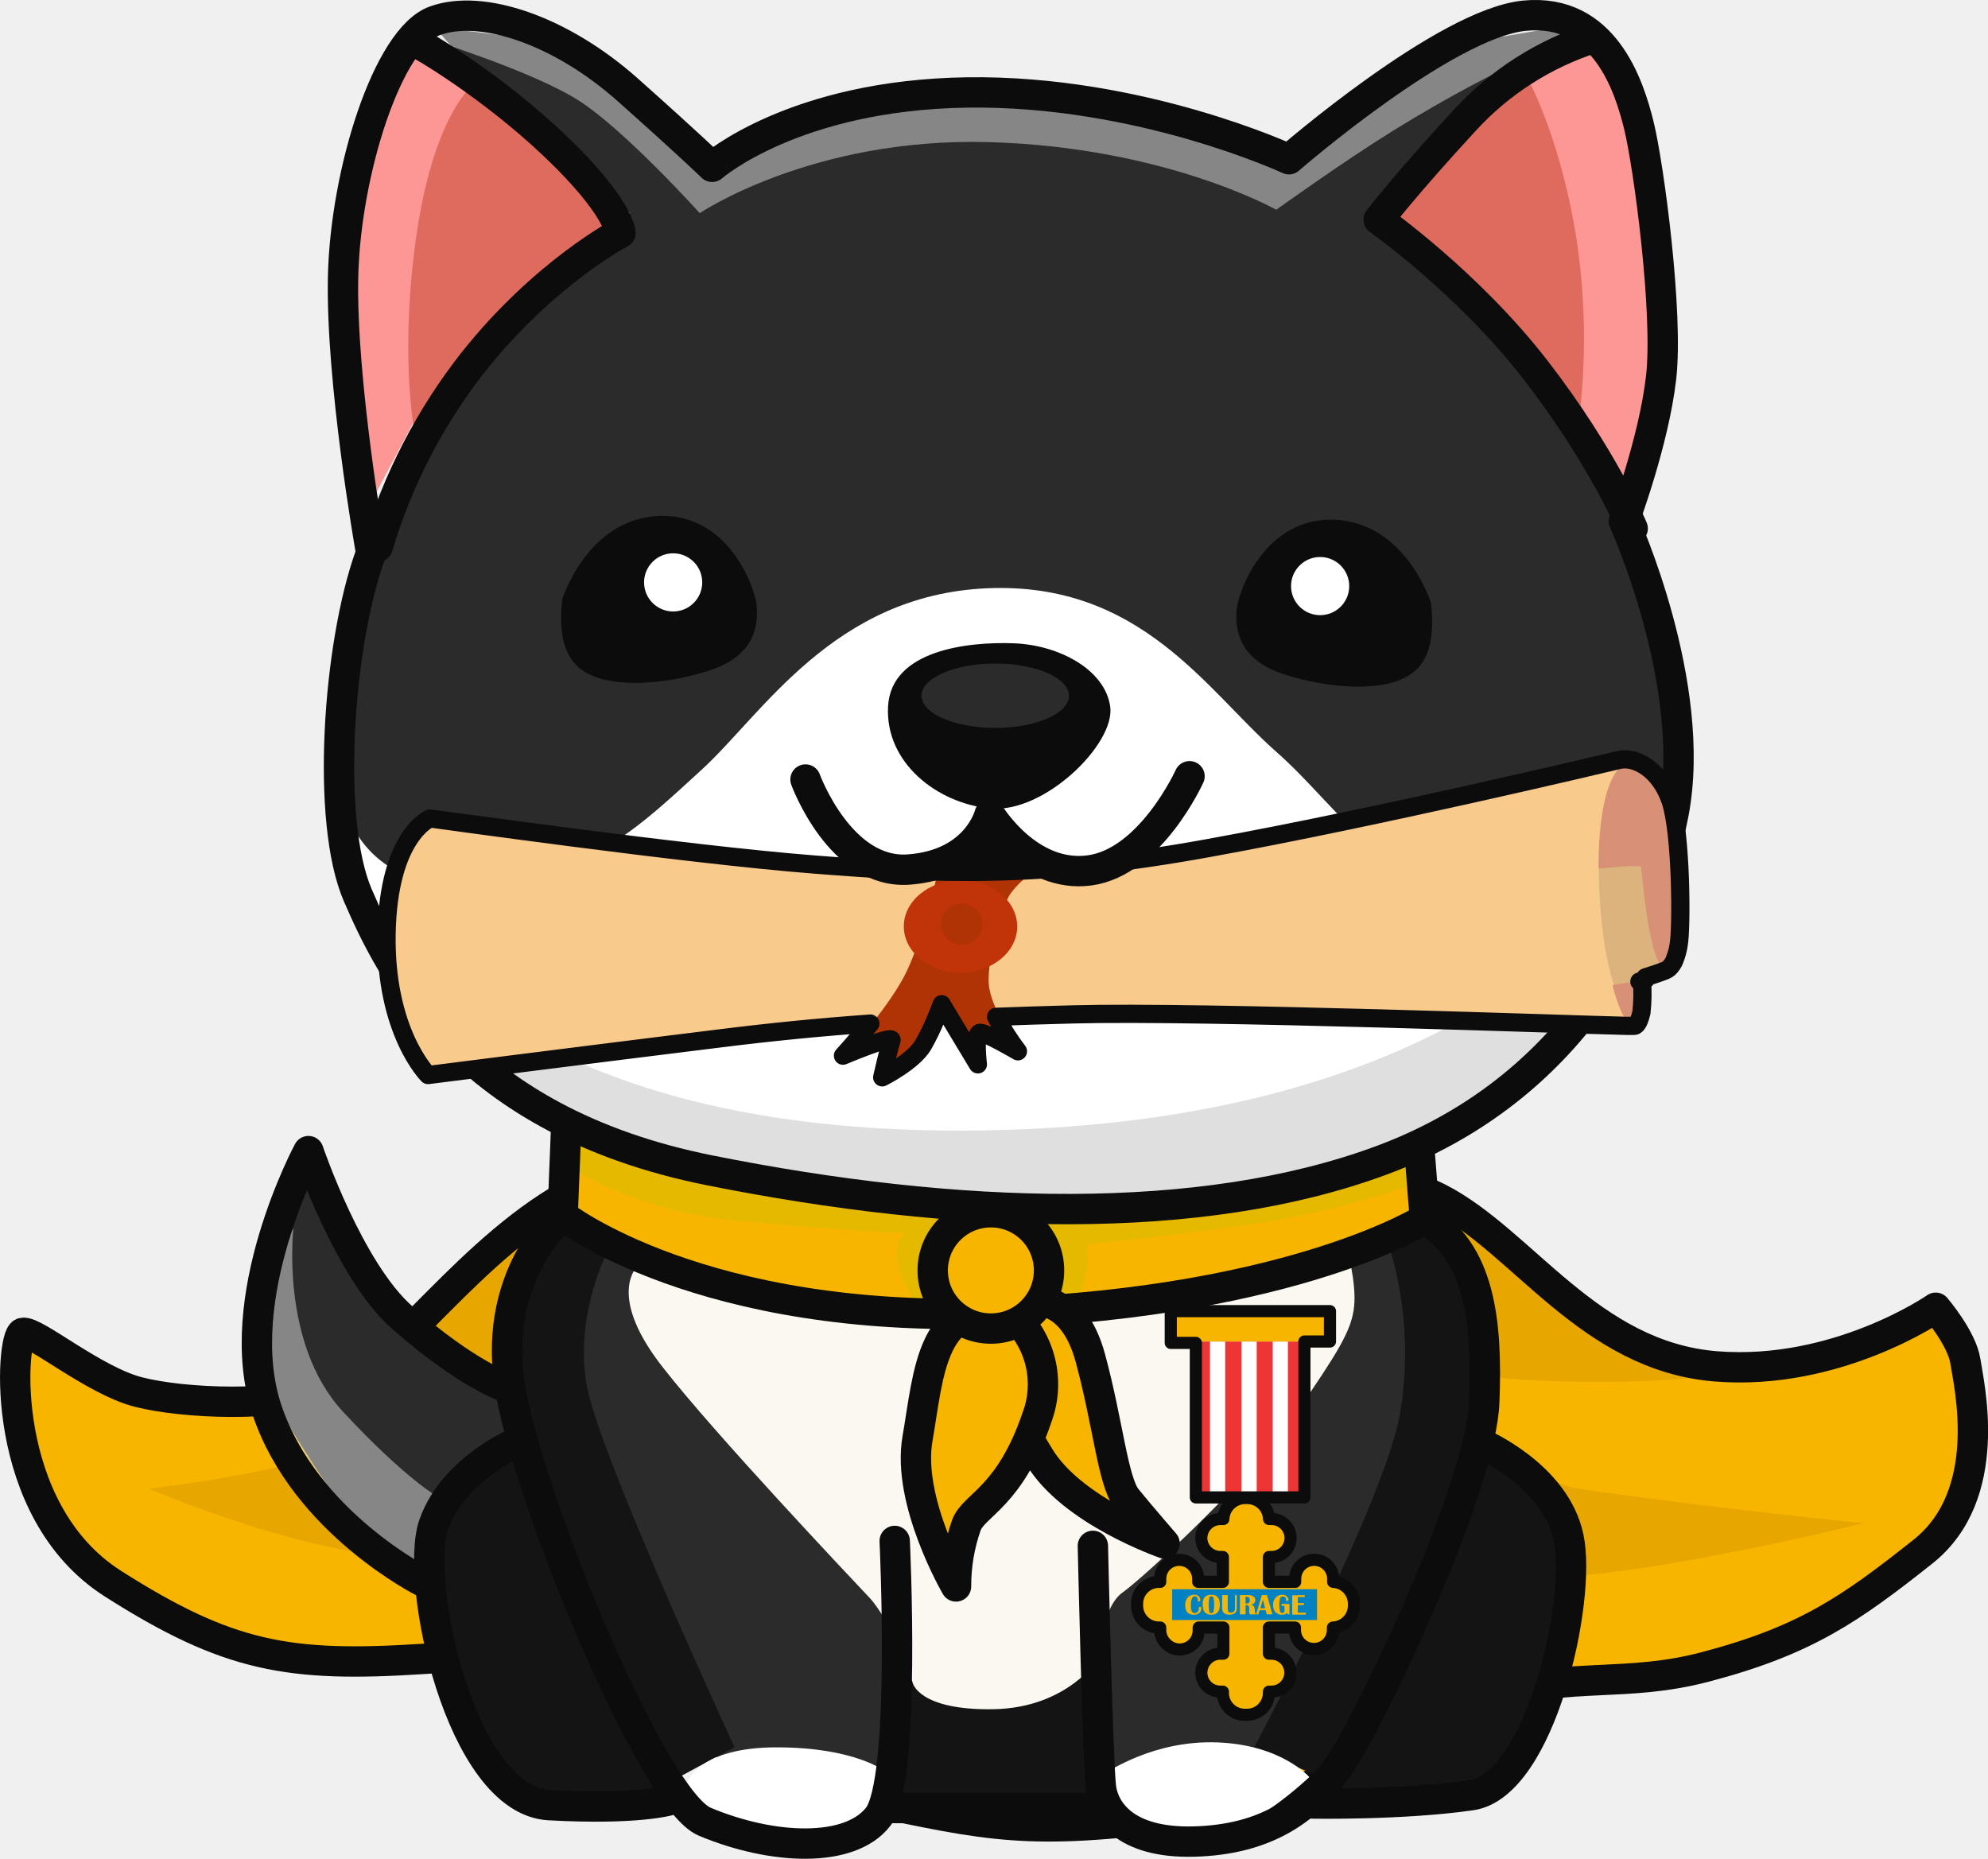
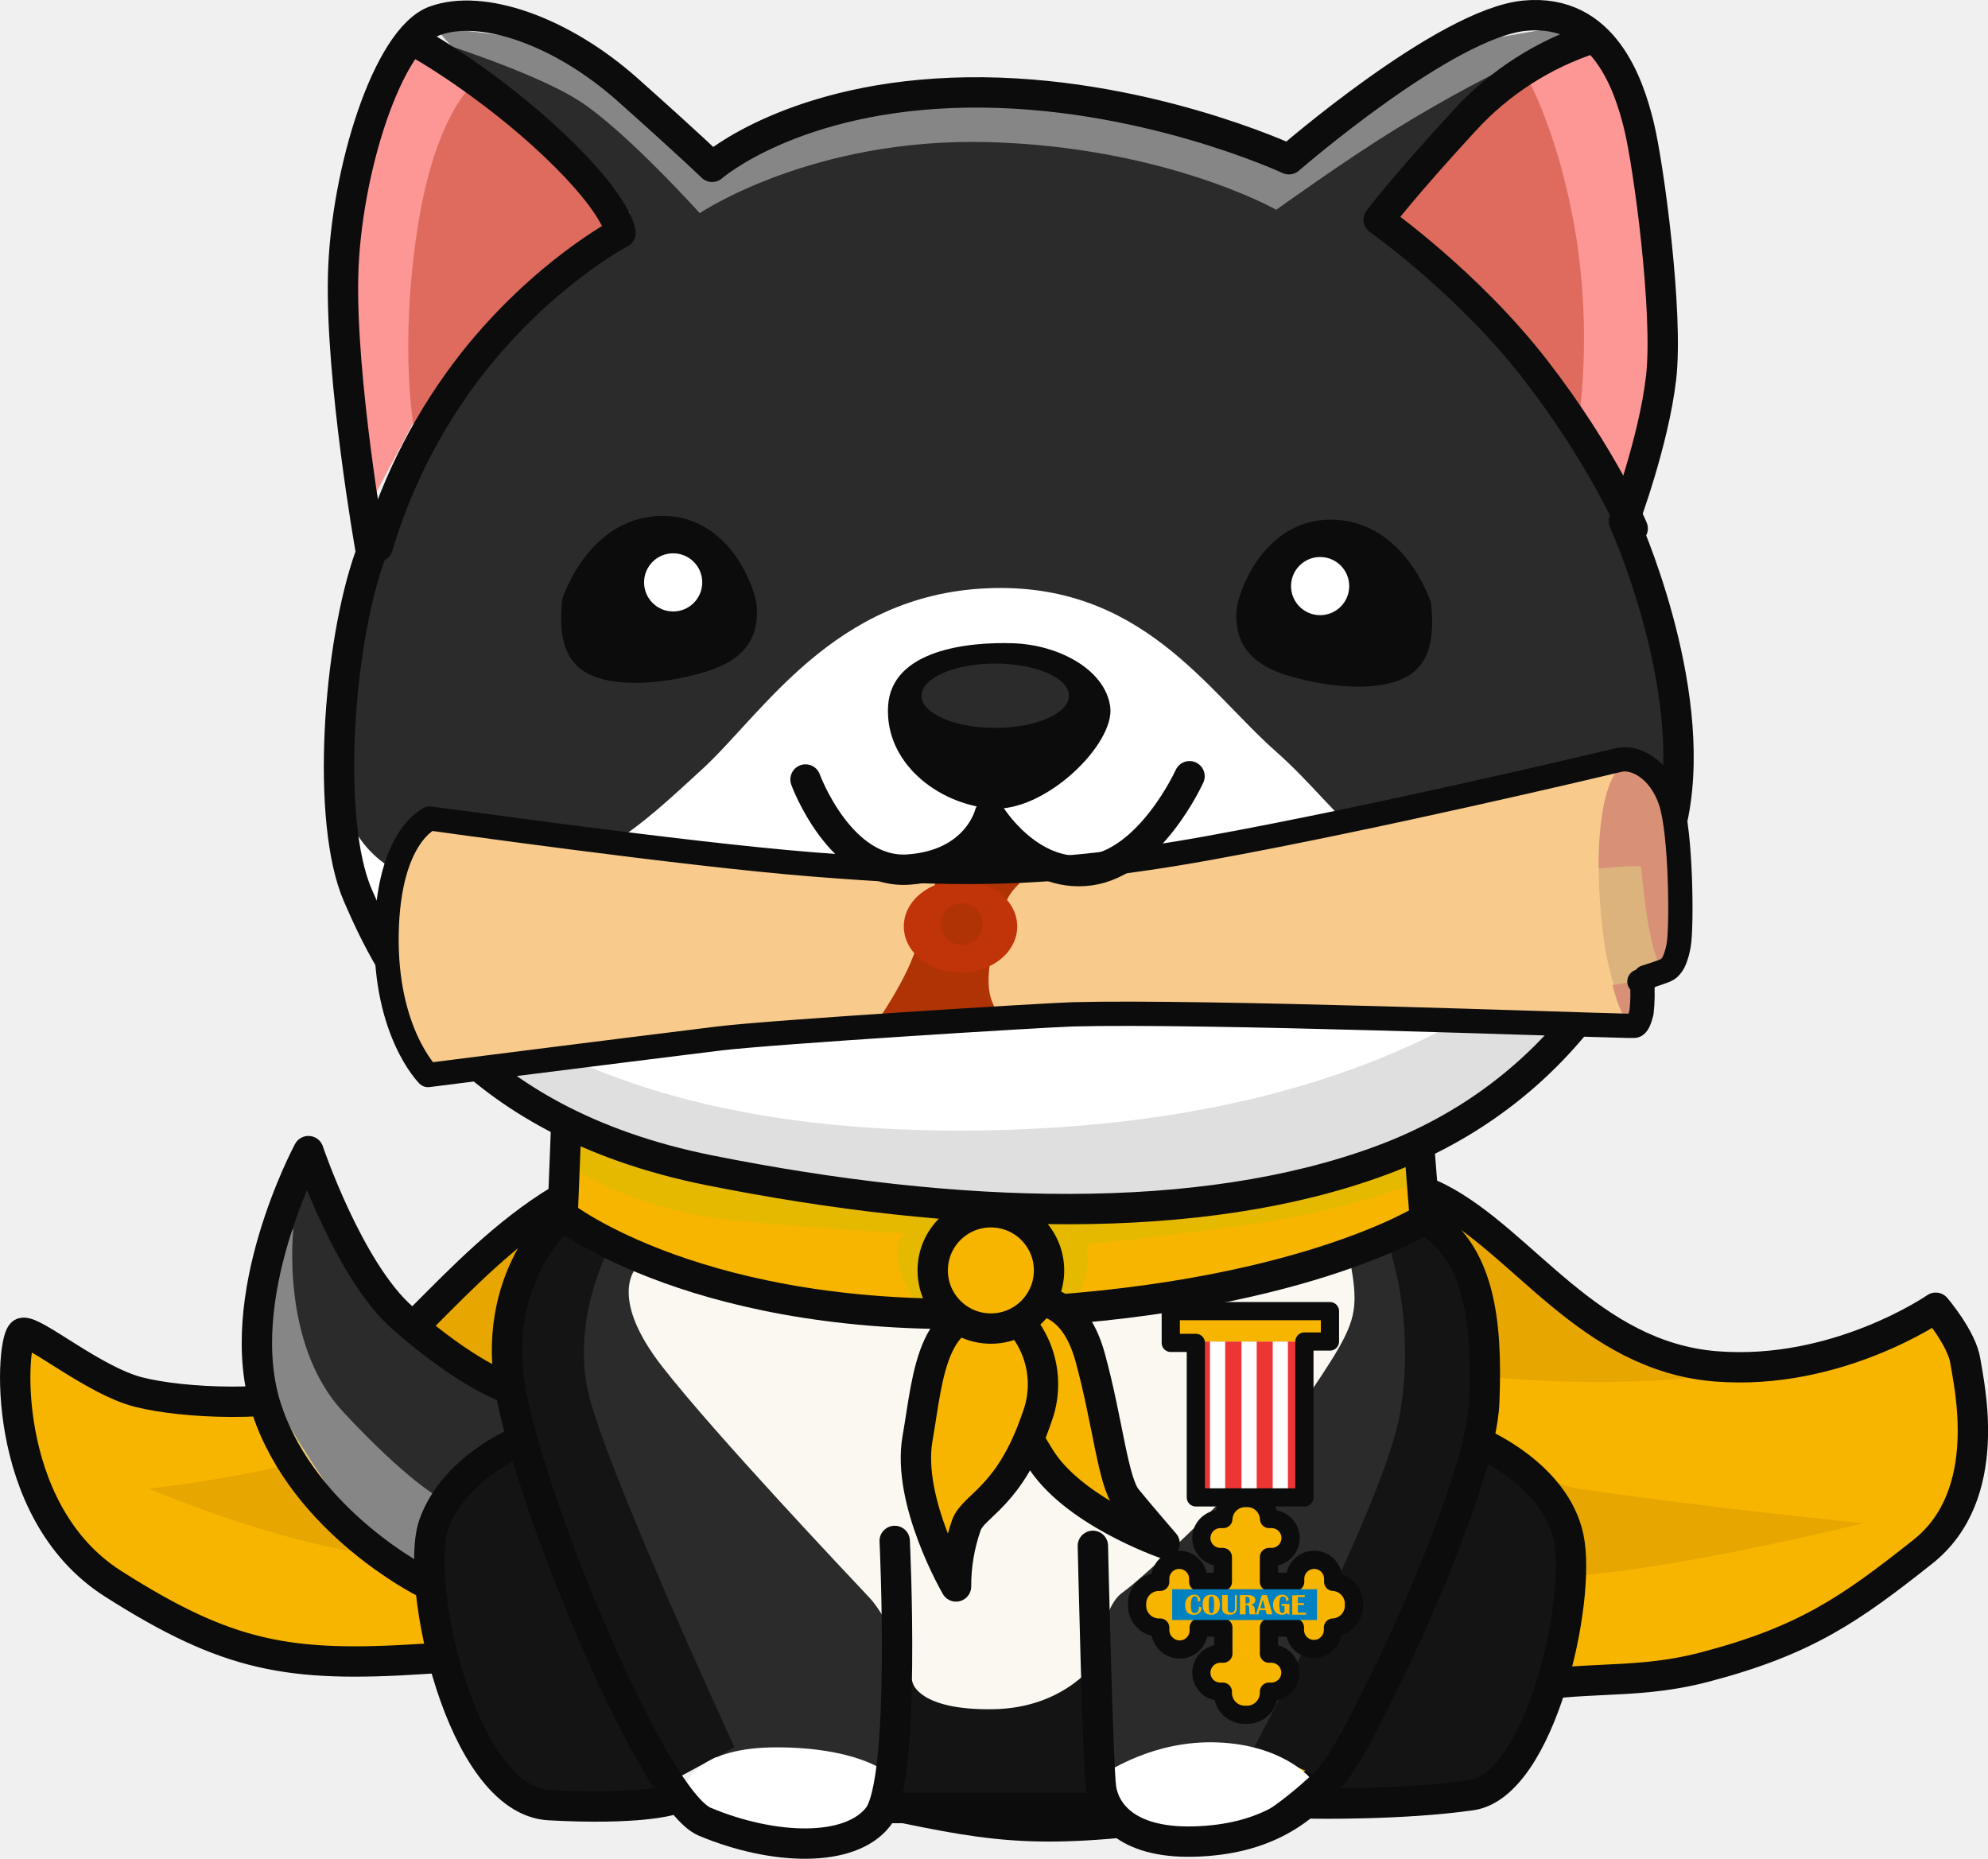
<svg xmlns="http://www.w3.org/2000/svg" viewBox="0 0 327.43 306.18">
  <defs>
-     <style>.cls-1,.cls-14{fill:#f8b500;}.cls-2{fill:#e8a600;}.cls-16,.cls-23,.cls-3{fill:none;}.cls-14,.cls-16,.cls-23,.cls-3{stroke:#0c0c0c;stroke-linecap:round;stroke-linejoin:round;}.cls-14,.cls-3{stroke-width:5px;}.cls-4{fill:#2b2b2b;}.cls-5{fill:#141414;}.cls-6{fill:#faf8f1;}.cls-7{fill:#e5b900;}.cls-8{fill:#fff;}.cls-9{fill:#fd9795;}.cls-10{fill:#de6b5e;}.cls-11{fill:#e5e5e5;opacity:0.49;}.cls-12{fill:#dfdfdf;}.cls-13{fill:#0c0c0c;}.cls-15{fill:#ed3535;}.cls-16{stroke-width:2px;}.cls-17{fill:#0081c1;}.cls-18{fill:#f8ca8c;}.cls-19{fill:#dcb37d;}.cls-20{fill:#d89077;}.cls-21{fill:#b03305;}.cls-22{fill:#c13308;}.cls-23{stroke-width:3px;}</style>
+     <style>.cls-1,.cls-14{fill:#f8b500;}.cls-2{fill:#e8a600;}.cls-16,.cls-23,.cls-3{fill:none;}.cls-14,.cls-16,.cls-23,.cls-3{stroke:#0c0c0c;stroke-linecap:round;stroke-linejoin:round;}.cls-14,.cls-3{stroke-width:5px;}.cls-4{fill:#2b2b2b;}.cls-5{fill:#141414;}.cls-6{fill:#faf8f1;}.cls-7{fill:#e5b900;}.cls-8{fill:#fff;}.cls-9{fill:#fd9795;}.cls-10{fill:#de6b5e;}.cls-11{fill:#e5e5e5;opacity:0.49;}.cls-12{fill:#dfdfdf;}.cls-13{fill:#0c0c0c;}.cls-15{fill:#ed3535;}.cls-16{stroke-width:3px;}.cls-17{fill:#0081c1;}.cls-18{fill:#f8ca8c;}.cls-19{fill:#dcb37d;}.cls-20{fill:#d89077;}.cls-21{fill:#b03305;}.cls-22{fill:#c13308;}.cls-23{stroke-width:4px;}</style>
  </defs>
  <g id="Layer_2" data-name="Layer 2">
    <g id="Layer_2-2" data-name="Layer 2">
      <path class="cls-1" d="M155.83,190.51s-35.44,7.34-53.17,16.41-38,18.53-47.52,21.75-24.95,2.51-32.32.63S5.7,219.14,3.75,219.55-.4,248.76,18.6,260.86s29,13.82,51,12.4,33.33-2,38.38,1.67,7.9,16,30.37,20.67,28.86,6.77,51.88,4,32.53-7.43,36.59-13.17,6.78-2.61,20.79-6.4,17.24-5.85,30.47-5.44,27.79-9.83,39.72-19.31,6.47-27.3,5.94-31.07-4.89-8.84-4.89-8.84-16.16,10.53-36.16,9.66-43-9.09-57.3-16.58S188,193.4,182,192,166.5,190.14,155.83,190.51Z" />
      <path class="cls-2" d="M75.67,223a52.38,52.38,0,0,1-15.28,13.6c-9.87,5.8-35.88,8.6-35.88,8.6s34.07,14.78,52,10.88,41.6-35.51,41.6-35.51-5.72,48.41,2.11,56.17,32.67,19.1,43,20.83,42.37-2,47-4.87S223.38,272,223.3,264s-5.8-31.4-5.8-31.4,14.25,22.3,27.37,26.46,62-8.16,62-8.16-24.75-2.45-47.06-5.71c-8.69-1.27-44.52-25.1-41.92-25.49s12.07,6.48,34.32,7.65,34.61-1.5,34.61-1.5-21.3-4.87-48-25.28c-9.51-7.28-48.94-5.93-56.93-8.52s-37.16.48-43,2.17-32.68,11.89-42.53,17S75.67,223,75.67,223Z" />
      <path class="cls-2" d="M63.64,225.42c1,0,11.64-.11,28.94-5.9s34.06-14.9,42.56-18.15,6.92-4.48,14.05-5.2,10.7-1.3,10.7-1.3l-4.06-4.36s-40-3.23-54.06,2.44S63.64,225.42,63.64,225.42Z" />
      <path class="cls-3" d="M155.83,190.51s-42.86-3.64-60.59,5.43-30.63,29.51-40.1,32.73-24.95,2.51-32.32.63S5.7,219.14,3.75,219.55-.4,248.76,18.6,260.86s29,13.82,51,12.4,33.33-2,38.38,1.67,7.9,16,30.37,20.67,28.86,6.77,51.88,4,32.53-7.43,36.59-13.17,4.33-3.43,18.34-7.21,22.83-1.27,35.64-4.63c16.59-4.35,24-9.56,35.91-19s7.56-27.57,7-31.34-4.89-8.84-4.89-8.84-16.2,11.24-36.16,9.66c-20.9-1.65-31.84-20.61-45.69-27.7-14.37-7.36-48.94-3.9-55-5.26S166.5,190.14,155.83,190.51Z" />
      <path class="cls-4" d="M83.15,228.79c-1.09-.27-13.33-6.53-18.5-13.06s-15.23-23.39-15.23-23.39-8.23,24.28-7.41,30.8S60.37,254,60.37,254l10.81,4.29,15.51-20.47Z" />
      <polygon class="cls-5" points="187.77 296.26 138.71 296.97 139.19 274.49 187.07 274.49 187.77 296.26" />
      <path class="cls-4" d="M97.57,205.67c1.09.54,64.75,11.15,66.38,11.15s48.15-6,49-6.26,21-6.53,21-6.53l-3,59.58-26.11,29.11-24.49.82.55-18-32.1,1.36-4.9,15.24-29.11-3.27L88.87,231.24Z" />
      <path class="cls-5" d="M100.29,205.67s-6,11.15-3.53,23.12,24.21,59,24.21,59l-10.07,5.44s-23.67-49-25.84-60.93-2.72-18.23.27-22S93.22,201,93.22,201Z" />
      <path class="cls-5" d="M229,205.94a60.21,60.21,0,0,1,1.63,26.66c-2.45,14.69-24.21,55.5-24.21,55.5l11.15,4.62s23.94-42.71,26.39-55.23-.54-28.29-2.45-31-6.8-5.71-6.8-5.71Z" />
      <path class="cls-6" d="M104.85,208.66c-.41.61-4.49,5.3,4.28,16.52s30.4,34.08,34.08,38,7.14,14.07,7.14,14.07,1,4.49,13.26,4.29S181,273.13,181,273.13s.41-8.36,3.88-10.81,21.42-19,28.36-29.18,9.39-13.87,9.79-17.95-1.22-9.59-1.22-9.59Z" />
      <path class="cls-1" d="M94.24,187.44l.41,12.85S117.91,217,153,217.43s81-15.71,81-15.71l-.41-12s-26.32,12.24-73.24,9S94.24,187.44,94.24,187.44Z" />
      <path class="cls-7" d="M93.83,192.13s10.2,7.35,28,9,27.34,2,27.34,2-1.63.82-1.42,3.88,3.06,7.75,3.06,7.75l25.91.41s2.63-4.52,2.45-7.55c-.21-3.47-.21-2.65-.21-2.65s9-.82,25.51-3.07a142.64,142.64,0,0,0,29.17-7.14v-5.1s-37.13,10.82-68.14,9.59-71.21-11.83-71.21-11.83Z" />
-       <path class="cls-8" d="M56.76,130.85s3.81,33.46,22.86,44.62,48.42,25,94.4,22.85,76.17-16,83-24.21,18.23-43.53,17.41-43.53-86.24-48.7-88.14-49S56.76,130.85,56.76,130.85Z" />
+       <path class="cls-8" d="M57.12,131S60.93,164.43,80,175.59s48.42,25,94.4,22.85,76.17-16.05,83-24.21,18.23-43.53,17.41-43.53-86.23-48.7-88.14-49S57.12,131,57.12,131Z" />
      <path class="cls-4" d="M57.85,135.48c.27.81,4.9,12.24,22.31,10.34s25.3-9.8,35.37-19,21.76-28.83,47.06-29.92,36.18,16.86,47.61,26.93,17.14,23.12,37,21.22,29.65-13.06,29.65-13.06-.27-41.08-20.68-67.19S226,35.91,226,35.91L258.89,4.08,237.16,7.79,212.65,25.3S180.82,14.14,162.86,15s-45.16,11.7-45.16,11.7S105.19,13.6,98.12,9.79,71.73,4.62,71.73,4.62,82.88,17.68,88.59,21.49s13.88,16.87,13.88,16.87L74.72,63.93,56.49,106.1Z" />
      <path class="cls-9" d="M60.84,83.24s-3.53-29.65-4.08-41.62S62.21,8.43,68.73,9,90.5,27.48,90.5,27.48Z" />
      <path class="cls-9" d="M229.24,34S256.17,3.26,263.52,7.89s12.79,45.7,10.61,53.32S268.42,83,268.42,83s-14.69-25.84-22.58-32.64S229.24,34,229.24,34Z" />
      <path class="cls-10" d="M78.26,13.6s-6.53,4.63-9.53,24.21-.54,32.92-.54,32.92S75,58.22,84.79,50.87s19-15.78,19-15.78Z" />
      <path class="cls-10" d="M252.09,13.87s5.17,9.8,7.62,25.85A109.05,109.05,0,0,1,260,69.64s-10.61-14.14-18.22-21a180.51,180.51,0,0,1-13.61-13.6S248.28,15.51,252.09,13.87Z" />
      <path class="cls-11" d="M69.55,6c1.36.55,18.23,5.72,25.84,10.61s19.86,18.5,19.86,18.5,18.5-12.51,47.61-11.7S210.2,34.55,210.2,34.55s11.24-8.07,19.31-13.06C248,10.06,259.44,6.26,259.44,6.26s-4.9-5.17-16.32-.82-31.83,20.4-31.83,20.4S185.17,13.6,166.13,14.42,117.7,26.66,117.7,26.66,100.29,7.62,90.23,4.9,69.55,6,69.55,6Z" />
      <path class="cls-12" d="M62.75,147.45s17.41,41.62,103.92,38.63,107.19-49.51,107.19-49.51-6.26,56.31-83,60.93C190.88,197.5,81.52,213.55,62.75,147.45Z" />
      <path class="cls-8" d="M113.21,293.54s1.84-5.72,14.69-5.72,17.76,3.88,17.76,3.88,1.63,8-4.09,9.79-18.15,2-22.44,0S113.21,293.54,113.21,293.54Z" />
      <path class="cls-8" d="M181.77,292.11c.82-.21,8.16-5.51,18.77-5.1s15.1,5.71,15.1,5.71-9.79,9.39-16.94,9.79-13-1.83-14.07-2.65S181.77,292.11,181.77,292.11Z" />
      <path class="cls-11" d="M48.33,202.33s-2.24,19,8.16,30.2S72.2,246.61,72.2,246.61l-3.26,11.22s-14.08-7.75-18.36-15.71-10.41-23.26-8.17-28.77A73,73,0,0,1,48.33,202.33Z" />
      <path class="cls-5" d="M84.51,238.85c-.81,0-12.51,6.53-13.33,13.88s2.45,34.82,7.89,39.17,13.33,5.72,19.86,5.44,12.79-1.08,12.79-1.08Z" />
      <path class="cls-5" d="M245.56,239.13s10.89,4.89,13.61,13.33-3.81,31.55-7.35,36.18-6.53,6.8-11.7,7.34-23.66-.27-23.66-.27Z" />
      <path class="cls-13" d="M92.61,98.68S96.69,85.62,108.32,85s16.12,11.84,16.32,14.9-.2,8.16-8,10.61c-6.75,2.13-14.08,2.65-18.56,1S91.79,106,92.61,98.68Z" />
      <path class="cls-3" d="M61,90.32s-4.9-27.75-4.49-44.89,7.35-39.17,15.1-42S92.4,5,103.42,14.82s13.87,12.66,13.87,12.66,13.47-11.84,42-12.25,53,11,53,11S238.08,3.81,251.14,2.58s17.14,11.43,18.77,18,4.9,31,3.68,41.62-6.13,23.67-6.13,23.67,12.25,26.93,8.17,48.15-18.37,46.11-48.16,57.13-69.78,9.79-110.58,1.63-52.64-33.05-57.95-45.29-3.26-41.22,2-55.91" />
      <path class="cls-3" d="M68.19,6.8c.82.27,12.51,7.07,23.12,17.14S102.2,38.36,102.2,38.36,89.68,44.89,78,59.58A91.51,91.51,0,0,0,62.21,90.05" />
      <path class="cls-3" d="M262.43,6.26a49,49,0,0,0-21.22,13.6c-9.79,10.61-14.14,16.32-14.14,16.32s14.69,10.34,25.84,24.76,16,26.11,16,26.11" />
      <path class="cls-3" d="M93.22,186.35l-.55,13.87s22.86,18,71.82,16.06,70.19-15.51,70.19-15.51l-.81-10.34" />
      <path class="cls-14" d="M169.86,214.26s6.81-1.25,9.71,9.38,3.74,20.45,6,23.22,6.24,7.37,6.24,7.37-15.29-5.27-20.69-14.36S157.19,220.29,169.86,214.26Z" />
      <path class="cls-14" d="M166.88,216.71a15.49,15.49,0,0,1,3.94,16.68c-4.46,13.24-10.43,14.48-11.65,17.82a30.18,30.18,0,0,0-1.71,10.11s-8.17-14-6.34-24.38S153.34,213,166.88,216.71Z" />
      <circle class="cls-14" cx="163.2" cy="209.26" r="9.58" />
      <path class="cls-3" d="M92.67,200.22s-12.24,10.07-8.43,29.66,23.4,66.65,31.83,70.19c11.27,4.72,23.94,5.16,28.57-.82s2.72-45.43,2.72-45.43" />
      <path class="cls-3" d="M180,254.63s.82,36.46,1.36,40,3.81,9,15.24,8.71,19.31-4.9,25-14.15,22.31-44.61,22.86-58.21-.82-24.76-9.8-30.2" />
      <path class="cls-3" d="M85.33,237.49s-10.61,4.36-13.88,13.61,4.36,45.43,19,46.24,19.86-.81,19.86-.81" />
      <path class="cls-3" d="M243.93,237.77s12.24,5.17,14.42,15.5-4.62,40.81-16.05,42.44-26.12,1.36-26.12,1.36" />
      <path class="cls-3" d="M69.82,260.62S50.24,250.83,44,232.33s6.8-42.72,6.8-42.72,6.65,19.73,15.51,27.48c10.88,9.52,17.13,11.43,17.13,11.43" />
      <path class="cls-13" d="M163.13,133.17c-8.84-.82-17.41-7.62-16.86-16.87s13.19-10.61,20.67-10.34,15.1,4.35,15.92,10.47S172,134,163.13,133.17Z" />
      <ellipse class="cls-4" cx="163.92" cy="114.6" rx="12.14" ry="5.3" />
      <circle class="cls-8" cx="110.87" cy="95.93" r="4.79" />
      <path class="cls-13" d="M235.69,99.3S231.61,86.24,220,85.62s-16.12,11.84-16.33,14.9.21,8.16,8,10.61c6.75,2.13,14.08,2.65,18.57,1S236.5,106.64,235.69,99.3Z" />
      <circle class="cls-8" cx="217.43" cy="96.54" r="4.79" />
      <line class="cls-3" x1="145.86" y1="297.82" x2="181.09" y2="297.82" />
      <path class="cls-13" d="M146.24,144.73s3.06,12.71,15.3,13.42,20.7-13.65,20.7-13.65l-11.06-2.59-7.76-5.18-8,6.36Z" />
      <rect class="cls-15" x="196.93" y="220.97" width="17.91" height="25.68" />
      <rect class="cls-8" x="199.29" y="220.97" width="2.5" height="25.68" />
      <rect class="cls-8" x="204.48" y="220.97" width="2.5" height="25.68" />
      <rect class="cls-8" x="209.62" y="220.97" width="2.5" height="25.68" />
      <rect class="cls-1" x="192.83" y="215.97" width="26.12" height="5" />
      <polyline class="cls-16" points="196.91 221.2 192.83 221.2 192.83 215.97 219.05 215.97 219.05 220.97 214.84 220.97 214.84 246.65 196.96 246.65 196.96 221.2" />
      <path class="cls-1" d="M223.17,264.15v.35a3.6,3.6,0,0,1-3.46,3.59v.4a3.12,3.12,0,0,1-5.34,2.21,3.08,3.08,0,0,1-.92-2.21v-.4h-4.32v4.3h.4a3.13,3.13,0,1,1,0,6.26h-.4v.22a3.61,3.61,0,0,1-3.59,3.59h-.35a3.61,3.61,0,0,1-3.6-3.59v-.22h-.49a3.13,3.13,0,0,1,0-6.26h.49v-4.3h-4.06v.4a3.12,3.12,0,0,1-5.34,2.21,3.08,3.08,0,0,1-.92-2.21v-.4h-.21a3.61,3.61,0,0,1-3.6-3.59v-.35a3.6,3.6,0,0,1,3.6-3.59h.21v-.5a3.14,3.14,0,0,1,3.13-3.13,3.14,3.14,0,0,1,3.13,3.13v.5h4.06v-4.09h-.49a3.14,3.14,0,0,1-3.13-3.13,3.14,3.14,0,0,1,3.13-3.13h.5a3.6,3.6,0,0,1,3.59-3.46h.35a3.61,3.61,0,0,1,3.59,3.46h.4a3.13,3.13,0,1,1,0,6.26h-.4v4.09h4.32v-.5a3.13,3.13,0,1,1,6.26,0v.5A3.6,3.6,0,0,1,223.17,264.15Z" />
      <path class="cls-16" d="M223,264.15v.35a3.61,3.61,0,0,1-3.46,3.59v.4a3.13,3.13,0,0,1-5.35,2.21,3.11,3.11,0,0,1-.91-2.21v-.4H209v4.3h.4a3.13,3.13,0,0,1,0,6.26H209v.22a3.61,3.61,0,0,1-3.6,3.59H205a3.61,3.61,0,0,1-3.59-3.59v-.22H201a3.12,3.12,0,0,1-2.21-5.34,3.08,3.08,0,0,1,2.21-.92h.49v-4.3h-4.06v.4A3.13,3.13,0,0,1,192,270.7a3.11,3.11,0,0,1-.91-2.21v-.4h-.22a3.61,3.61,0,0,1-3.59-3.59v-.35a3.6,3.6,0,0,1,3.59-3.59h.22v-.5a3.13,3.13,0,0,1,6.26,0v.5h4.06v-4.09H201a3.15,3.15,0,0,1-3.14-3.13,3.16,3.16,0,0,1,3.14-3.13h.49a3.61,3.61,0,0,1,3.59-3.46h.35a3.6,3.6,0,0,1,3.59,3.46h.41a3.13,3.13,0,0,1,0,6.26H209v4.09h4.32v-.5a3.13,3.13,0,0,1,6.26,0v.5A3.61,3.61,0,0,1,223,264.15Z" />
      <rect class="cls-17" x="193.06" y="261.78" width="23.86" height="5.07" />
      <path class="cls-1" d="M197.46,264.64l.4.11c0,.08,0,.15,0,.21a.93.93,0,0,1-.34.74,1.4,1.4,0,0,1-.9.28c-.95,0-1.42-.54-1.42-1.6a1.84,1.84,0,0,1,.41-1.23,1.39,1.39,0,0,1,1.08-.47.9.9,0,0,1,1,1l-.39.18v-.22c0-.47-.18-.7-.56-.7s-.6.5-.6,1.5.22,1.28.67,1.28a.57.57,0,0,0,.46-.22.83.83,0,0,0,.18-.55A2.39,2.39,0,0,0,197.46,264.64Z" />
      <path class="cls-1" d="M199.52,262.68c.93,0,1.39.55,1.39,1.65s-.47,1.65-1.42,1.65-1.41-.57-1.41-1.69S198.56,262.68,199.52,262.68Zm0,.25a.36.36,0,0,0-.35.29,6.83,6.83,0,0,0,0,2.21.35.35,0,0,0,.35.29.36.36,0,0,0,.36-.29,4.36,4.36,0,0,0,.09-1.1,4.46,4.46,0,0,0-.09-1.11A.37.37,0,0,0,199.49,262.93Z" />
      <path class="cls-1" d="M203.71,262.74v2.13c0,.74-.4,1.1-1.21,1.1s-1.21-.36-1.21-1.1v-2.13h.92v2.16a1,1,0,0,0,.12.58.54.54,0,0,0,.44.15c.42,0,.63-.25.63-.76v-2.13Z" />
      <path class="cls-1" d="M204.22,265.92v-3.18h1.37a1.45,1.45,0,0,1,.85.22.71.71,0,0,1,.32.6c0,.39-.23.64-.69.76a.91.91,0,0,1,.46.29,1.3,1.3,0,0,1,.14.6,1.44,1.44,0,0,0,.18.71h-1a1.29,1.29,0,0,1-.1-.55v-.43c0-.37-.15-.55-.44-.55h-.16v1.53Zm.92-1.79h.19c.35,0,.52-.19.52-.55s-.17-.55-.52-.55h-.19Z" />
      <path class="cls-1" d="M208.68,262.74l.89,3.18h-.93l-.19-.69h-1l-.2.69h-.36l.94-3.18Zm-1.1,2.17h.79L208,263.5Z" />
      <path class="cls-1" d="M211.07,264.2h1.31v1.72h-.29l-.1-.22a1.42,1.42,0,0,1-.82.28,1.44,1.44,0,0,1-1.1-.43,1.69,1.69,0,0,1-.39-1.19,1.71,1.71,0,0,1,.42-1.21,1.36,1.36,0,0,1,1.08-.47,1,1,0,0,1,1.07.9l-.43.2v-.25c0-.37-.2-.56-.52-.56a.48.48,0,0,0-.48.3,4.88,4.88,0,0,0,0,2.15.39.39,0,0,0,.39.27c.23,0,.35-.13.35-.38v-.79h-.46Z" />
      <path class="cls-1" d="M214.9,262.74v.32h-1.14v1h1v.32h-1v1.26h1.33v.32h-2.26v-3.18Z" />
      <path class="cls-18" d="M71.28,134.57c.38,0,41.78,5.9,63.24,7.58s37.22,2.33,65-2.71,64.92-13.89,67.59-14.52,6.73,1.53,8.5,6.74,1.88,21,1.37,23.76-1.28,3.81-2.16,4.19-3.31,1.14-3.31,1.14-.39,7.87-1.91,8-69.48-2.51-92.47-1.91-39.38,1.6-58.44,4-47.76,6-47.76,6-7.11-7-6.83-23.26S71.28,134.57,71.28,134.57Z" />
      <path class="cls-19" d="M263.32,143.08a90.75,90.75,0,0,0,.75,11,47.15,47.15,0,0,0,1.89,8.64l9.53-2.78L273.1,140.3Z" />
      <path class="cls-20" d="M270.3,142.83c-.05-.5-7,.25-7,.25s-.49-17.28,5.74-17.78,7.85,15.51,7.72,19.58.87,15-2,15.11S270.68,146.65,270.3,142.83Z" />
      <path class="cls-20" d="M265.58,162.26l5.34-.88s.62,7.62-1.54,7.75S265.58,162.26,265.58,162.26Z" />
-       <path class="cls-21" d="M154.33,144.2s-2.42,11.05-5.48,16.76-9.54,12.69-9.54,12.69,8.38-3.54,8-2.53-1.53,6.1-1.53,6.1,5.08-2.54,6.74-5.33a46.94,46.94,0,0,0,3.06-6.73l5.95,9.92s-.63-5.21.39-5.21,6.22,3.06,6.22,3.06-5.45-6.87-5.32-11.69,2.18-11.94,3.58-14a14.5,14.5,0,0,1,3.56-3.43S158.78,144.59,154.33,144.2Z" />
+       <path class="cls-21" d="M154.33,144.2s-2.42,11.05-5.48,16.76a67.15,67.15,0,0,1-5.47,8.81l12.47-.11,9.53-1.89s-2.69-1.71-2.56-6.53,2.18-11.94,3.58-14a14.5,14.5,0,0,1,3.56-3.43S158.78,144.59,154.33,144.2Z" />
      <ellipse class="cls-22" cx="158.2" cy="152.59" rx="7.62" ry="9.34" transform="translate(5.39 310.59) rotate(-89.92)" />
      <circle class="cls-21" cx="158.39" cy="152.21" r="3.43" />
-       <path class="cls-23" d="M275.14,131.92c-1.76-5.21-5.83-7.38-8.49-6.74s-39.78,9.47-67.6,14.51-43.57,4.39-65,2.71-62.86-7.58-63.24-7.58c0,0-6.86,2.78-7.14,19s6.83,23.26,6.83,23.26,28.71-3.65,47.76-6c8.62-1.08,16.7-1.88,25.09-2.48-2.39,3-4.51,5.29-4.51,5.29s8.39-3.54,8-2.52-1.54,6.09-1.54,6.09,5.08-2.53,6.74-5.32a37.88,37.88,0,0,0,2.06-4.21c.61-1.44,1-2.52,1-2.52l1.44,2.4,4.52,7.51s-.63-5.21.38-5.21,6.22,3.06,6.22,3.06a37.63,37.63,0,0,1-3.6-5.68c4-.15,8.2-.29,12.63-.4,21.43-.57,81.91,1.68,91.27,1.89.68,0,1.09,0,1.19,0,.52,0,.91-1,1.2-2.19a27.54,27.54,0,0,0,.09-5.18l-.43.07,1-.3a3.73,3.73,0,0,0,0-.4s1.58-.49,2.66-.89l.65-.25a2.16,2.16,0,0,0,.55-.34,3.74,3.74,0,0,0,.93-1.37h0a11.51,11.51,0,0,0,.68-2.48C277,152.88,276.92,137.13,275.14,131.92Z" />
+       <path class="cls-23" d="M275.14,131.92c-1.76-5.21-5.83-7.38-8.49-6.74s-39.78,9.47-67.6,14.51-43.57,4.39-65,2.71-62.86-7.58-63.24-7.58c0,0-6.86,2.78-7.14,19s6.83,23.26,6.83,23.26,28.71-3.65,47.76-6c8.62-1.08,54-3.88,58.44-4,21.43-.57,81.91,1.68,91.27,1.89.68,0,1.09,0,1.19,0,.52,0,.91-1,1.2-2.19a27.54,27.54,0,0,0,.09-5.18l-.43.07,1-.3a3.73,3.73,0,0,0,0-.4s1.58-.49,2.66-.89l.65-.25a2.16,2.16,0,0,0,.55-.34,3.74,3.74,0,0,0,.93-1.37h0a11.51,11.51,0,0,0,.68-2.48C277,152.88,276.92,137.13,275.14,131.92Z" />
      <path class="cls-3" d="M132.67,128.4s5.71,15.65,17,14.83S163,134.12,163,134.12s6.39,10.61,16.46,9.25,16.46-15.51,16.46-15.51" />
    </g>
  </g>
</svg>
